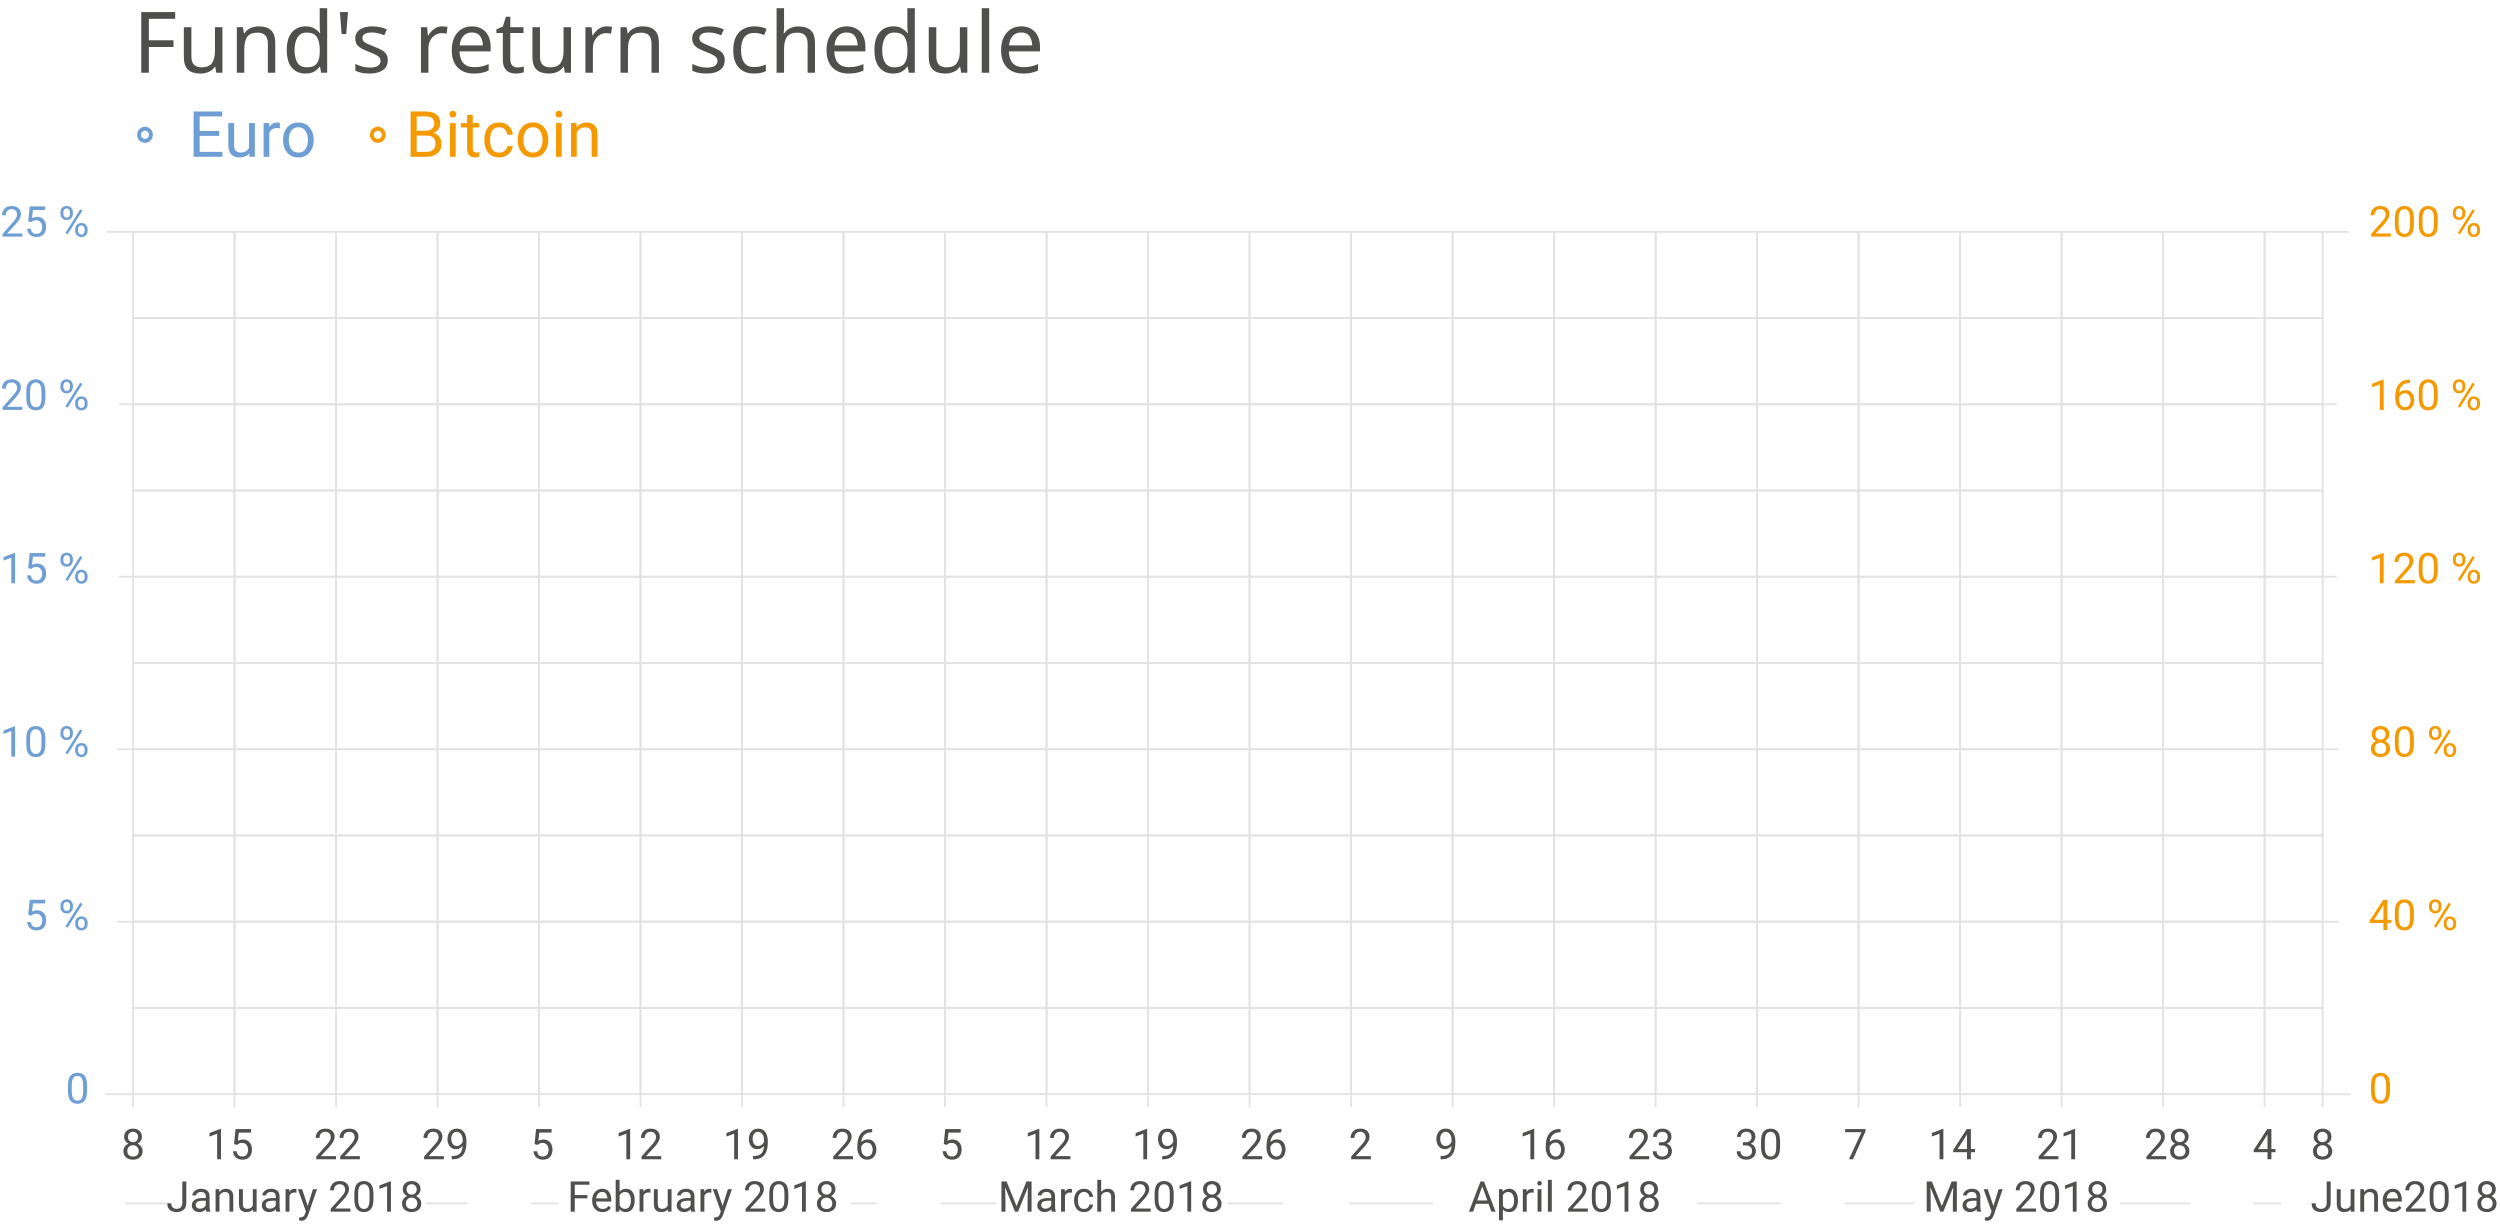
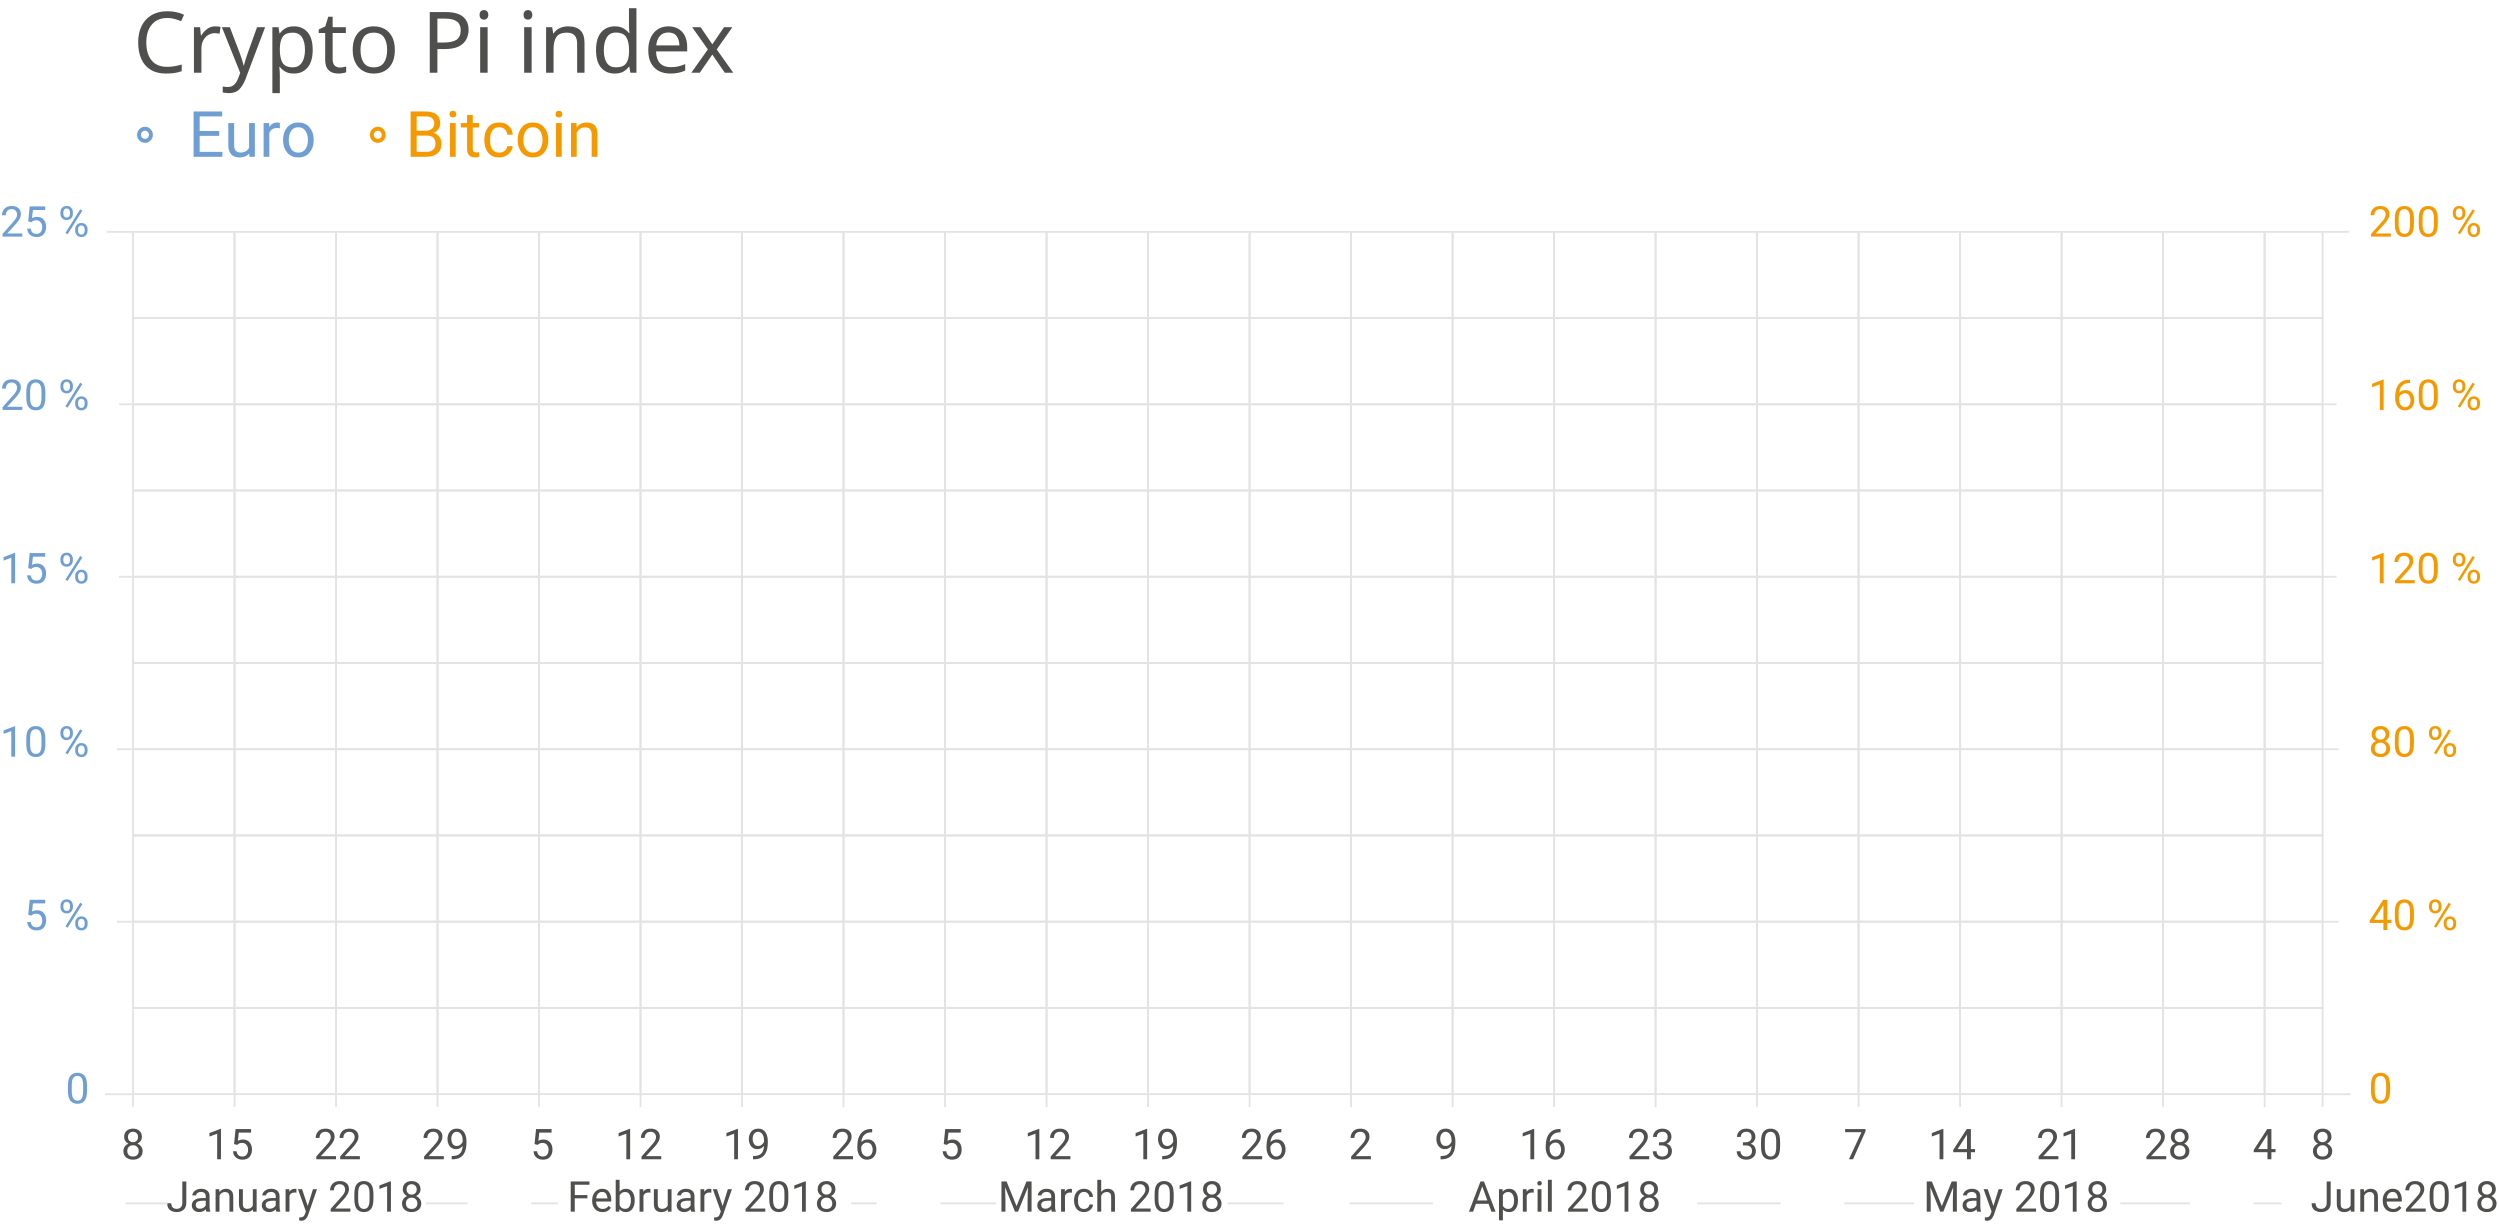
<svg xmlns="http://www.w3.org/2000/svg" version="1.1" id="Слой_1" x="0px" y="0px" viewBox="0 0 470.818 230.358" enable-background="new 0 0 470.818 230.358" xml:space="preserve">
  <g>
    <rect x="25.052" y="157.336" fill="none" stroke="#E3E3E3" stroke-width="0.35" stroke-miterlimit="10" width="19.117" height="16.236" />
    <rect x="44.168" y="157.336" fill="none" stroke="#E3E3E3" stroke-width="0.35" stroke-miterlimit="10" width="19.117" height="16.236" />
    <rect x="63.284" y="157.336" fill="none" stroke="#E3E3E3" stroke-width="0.35" stroke-miterlimit="10" width="19.117" height="16.236" />
    <rect x="82.4" y="157.336" fill="none" stroke="#E3E3E3" stroke-width="0.35" stroke-miterlimit="10" width="19.117" height="16.236" />
    <rect x="101.516" y="157.336" fill="none" stroke="#E3E3E3" stroke-width="0.35" stroke-miterlimit="10" width="19.117" height="16.236" />
    <rect x="120.631" y="157.336" fill="none" stroke="#E3E3E3" stroke-width="0.35" stroke-miterlimit="10" width="19.117" height="16.236" />
    <rect x="139.747" y="157.336" fill="none" stroke="#E3E3E3" stroke-width="0.35" stroke-miterlimit="10" width="19.117" height="16.236" />
    <rect x="158.863" y="157.336" fill="none" stroke="#E3E3E3" stroke-width="0.35" stroke-miterlimit="10" width="19.117" height="16.236" />
    <rect x="177.979" y="157.336" fill="none" stroke="#E3E3E3" stroke-width="0.35" stroke-miterlimit="10" width="19.117" height="16.236" />
    <rect x="197.095" y="157.336" fill="none" stroke="#E3E3E3" stroke-width="0.35" stroke-miterlimit="10" width="19.117" height="16.236" />
    <rect x="216.211" y="157.336" fill="none" stroke="#E3E3E3" stroke-width="0.35" stroke-miterlimit="10" width="19.117" height="16.236" />
    <rect x="235.327" y="157.336" fill="none" stroke="#E3E3E3" stroke-width="0.35" stroke-miterlimit="10" width="19.117" height="16.236" />
    <rect x="254.442" y="157.336" fill="none" stroke="#E3E3E3" stroke-width="0.35" stroke-miterlimit="10" width="19.117" height="16.236" />
    <rect x="273.558" y="157.336" fill="none" stroke="#E3E3E3" stroke-width="0.35" stroke-miterlimit="10" width="19.117" height="16.236" />
    <rect x="292.674" y="157.336" fill="none" stroke="#E3E3E3" stroke-width="0.35" stroke-miterlimit="10" width="19.117" height="16.236" />
    <rect x="311.79" y="157.336" fill="none" stroke="#E3E3E3" stroke-width="0.35" stroke-miterlimit="10" width="19.117" height="16.236" />
    <rect x="330.906" y="157.336" fill="none" stroke="#E3E3E3" stroke-width="0.35" stroke-miterlimit="10" width="19.117" height="16.236" />
    <rect x="350.022" y="157.336" fill="none" stroke="#E3E3E3" stroke-width="0.35" stroke-miterlimit="10" width="19.117" height="16.236" />
    <rect x="369.138" y="157.336" fill="none" stroke="#E3E3E3" stroke-width="0.35" stroke-miterlimit="10" width="19.117" height="16.236" />
    <rect x="388.254" y="157.336" fill="none" stroke="#E3E3E3" stroke-width="0.35" stroke-miterlimit="10" width="19.117" height="16.236" />
    <rect x="407.37" y="157.336" fill="none" stroke="#E3E3E3" stroke-width="0.35" stroke-miterlimit="10" width="19.117" height="16.236" />
    <rect x="426.485" y="157.336" fill="none" stroke="#E3E3E3" stroke-width="0.35" stroke-miterlimit="10" width="10.922" height="16.236" />
    <rect x="25.052" y="141.096" fill="none" stroke="#E3E3E3" stroke-width="0.35" stroke-miterlimit="10" width="19.117" height="16.236" />
    <rect x="44.168" y="141.096" fill="none" stroke="#E3E3E3" stroke-width="0.35" stroke-miterlimit="10" width="19.117" height="16.236" />
    <rect x="63.284" y="141.096" fill="none" stroke="#E3E3E3" stroke-width="0.35" stroke-miterlimit="10" width="19.117" height="16.236" />
    <rect x="82.4" y="141.096" fill="none" stroke="#E3E3E3" stroke-width="0.35" stroke-miterlimit="10" width="19.117" height="16.236" />
    <rect x="101.516" y="141.096" fill="none" stroke="#E3E3E3" stroke-width="0.35" stroke-miterlimit="10" width="19.117" height="16.236" />
    <rect x="120.631" y="141.096" fill="none" stroke="#E3E3E3" stroke-width="0.35" stroke-miterlimit="10" width="19.117" height="16.236" />
    <rect x="139.747" y="141.096" fill="none" stroke="#E3E3E3" stroke-width="0.35" stroke-miterlimit="10" width="19.117" height="16.236" />
    <rect x="158.863" y="141.096" fill="none" stroke="#E3E3E3" stroke-width="0.35" stroke-miterlimit="10" width="19.117" height="16.236" />
    <rect x="177.979" y="141.096" fill="none" stroke="#E3E3E3" stroke-width="0.35" stroke-miterlimit="10" width="19.117" height="16.236" />
    <rect x="197.095" y="141.096" fill="none" stroke="#E3E3E3" stroke-width="0.35" stroke-miterlimit="10" width="19.117" height="16.236" />
    <rect x="216.211" y="141.096" fill="none" stroke="#E3E3E3" stroke-width="0.35" stroke-miterlimit="10" width="19.117" height="16.236" />
    <rect x="235.327" y="141.096" fill="none" stroke="#E3E3E3" stroke-width="0.35" stroke-miterlimit="10" width="19.117" height="16.236" />
    <rect x="254.442" y="141.096" fill="none" stroke="#E3E3E3" stroke-width="0.35" stroke-miterlimit="10" width="19.117" height="16.236" />
    <rect x="273.558" y="141.096" fill="none" stroke="#E3E3E3" stroke-width="0.35" stroke-miterlimit="10" width="19.117" height="16.236" />
    <rect x="292.674" y="141.096" fill="none" stroke="#E3E3E3" stroke-width="0.35" stroke-miterlimit="10" width="19.117" height="16.236" />
    <rect x="311.79" y="141.096" fill="none" stroke="#E3E3E3" stroke-width="0.35" stroke-miterlimit="10" width="19.117" height="16.236" />
    <rect x="330.906" y="141.096" fill="none" stroke="#E3E3E3" stroke-width="0.35" stroke-miterlimit="10" width="19.117" height="16.236" />
    <rect x="350.022" y="141.096" fill="none" stroke="#E3E3E3" stroke-width="0.35" stroke-miterlimit="10" width="19.117" height="16.236" />
    <rect x="369.138" y="141.096" fill="none" stroke="#E3E3E3" stroke-width="0.35" stroke-miterlimit="10" width="19.117" height="16.236" />
    <rect x="388.254" y="141.096" fill="none" stroke="#E3E3E3" stroke-width="0.35" stroke-miterlimit="10" width="19.117" height="16.236" />
    <rect x="407.37" y="141.096" fill="none" stroke="#E3E3E3" stroke-width="0.35" stroke-miterlimit="10" width="19.117" height="16.236" />
    <rect x="426.485" y="141.096" fill="none" stroke="#E3E3E3" stroke-width="0.35" stroke-miterlimit="10" width="10.922" height="16.236" />
    <rect x="25.052" y="189.814" fill="none" stroke="#E3E3E3" stroke-width="0.35" stroke-miterlimit="10" width="19.117" height="16.236" />
    <rect x="44.168" y="189.814" fill="none" stroke="#E3E3E3" stroke-width="0.35" stroke-miterlimit="10" width="19.117" height="16.236" />
    <rect x="63.284" y="189.814" fill="none" stroke="#E3E3E3" stroke-width="0.35" stroke-miterlimit="10" width="19.117" height="16.236" />
    <rect x="82.4" y="189.814" fill="none" stroke="#E3E3E3" stroke-width="0.35" stroke-miterlimit="10" width="19.117" height="16.236" />
    <rect x="101.516" y="189.814" fill="none" stroke="#E3E3E3" stroke-width="0.35" stroke-miterlimit="10" width="19.117" height="16.236" />
    <rect x="120.631" y="189.814" fill="none" stroke="#E3E3E3" stroke-width="0.35" stroke-miterlimit="10" width="19.117" height="16.236" />
    <rect x="139.747" y="189.814" fill="none" stroke="#E3E3E3" stroke-width="0.35" stroke-miterlimit="10" width="19.117" height="16.236" />
    <rect x="158.863" y="189.814" fill="none" stroke="#E3E3E3" stroke-width="0.35" stroke-miterlimit="10" width="19.117" height="16.236" />
    <rect x="177.979" y="189.814" fill="none" stroke="#E3E3E3" stroke-width="0.35" stroke-miterlimit="10" width="19.117" height="16.236" />
    <rect x="197.095" y="189.814" fill="none" stroke="#E3E3E3" stroke-width="0.35" stroke-miterlimit="10" width="19.117" height="16.236" />
    <rect x="216.211" y="189.814" fill="none" stroke="#E3E3E3" stroke-width="0.35" stroke-miterlimit="10" width="19.117" height="16.236" />
    <rect x="235.327" y="189.814" fill="none" stroke="#E3E3E3" stroke-width="0.35" stroke-miterlimit="10" width="19.117" height="16.236" />
    <rect x="254.442" y="189.814" fill="none" stroke="#E3E3E3" stroke-width="0.35" stroke-miterlimit="10" width="19.117" height="16.236" />
    <rect x="273.558" y="189.814" fill="none" stroke="#E3E3E3" stroke-width="0.35" stroke-miterlimit="10" width="19.117" height="16.236" />
    <rect x="292.674" y="189.814" fill="none" stroke="#E3E3E3" stroke-width="0.35" stroke-miterlimit="10" width="19.117" height="16.236" />
    <rect x="311.79" y="189.814" fill="none" stroke="#E3E3E3" stroke-width="0.35" stroke-miterlimit="10" width="19.117" height="16.236" />
    <rect x="330.906" y="189.814" fill="none" stroke="#E3E3E3" stroke-width="0.35" stroke-miterlimit="10" width="19.117" height="16.236" />
    <rect x="350.022" y="189.814" fill="none" stroke="#E3E3E3" stroke-width="0.35" stroke-miterlimit="10" width="19.117" height="16.236" />
    <rect x="369.138" y="189.814" fill="none" stroke="#E3E3E3" stroke-width="0.35" stroke-miterlimit="10" width="19.117" height="16.236" />
    <rect x="388.254" y="189.814" fill="none" stroke="#E3E3E3" stroke-width="0.35" stroke-miterlimit="10" width="19.117" height="16.236" />
    <rect x="407.37" y="189.814" fill="none" stroke="#E3E3E3" stroke-width="0.35" stroke-miterlimit="10" width="19.117" height="16.236" />
    <rect x="426.485" y="189.814" fill="none" stroke="#E3E3E3" stroke-width="0.35" stroke-miterlimit="10" width="10.922" height="16.236" />
    <rect x="25.052" y="173.575" fill="none" stroke="#E3E3E3" stroke-width="0.35" stroke-miterlimit="10" width="19.117" height="16.236" />
    <rect x="44.168" y="173.575" fill="none" stroke="#E3E3E3" stroke-width="0.35" stroke-miterlimit="10" width="19.117" height="16.236" />
    <rect x="63.284" y="173.575" fill="none" stroke="#E3E3E3" stroke-width="0.35" stroke-miterlimit="10" width="19.117" height="16.236" />
    <rect x="82.4" y="173.575" fill="none" stroke="#E3E3E3" stroke-width="0.35" stroke-miterlimit="10" width="19.117" height="16.236" />
    <rect x="101.516" y="173.575" fill="none" stroke="#E3E3E3" stroke-width="0.35" stroke-miterlimit="10" width="19.117" height="16.236" />
    <rect x="120.631" y="173.575" fill="none" stroke="#E3E3E3" stroke-width="0.35" stroke-miterlimit="10" width="19.117" height="16.236" />
    <rect x="139.747" y="173.575" fill="none" stroke="#E3E3E3" stroke-width="0.35" stroke-miterlimit="10" width="19.117" height="16.236" />
    <rect x="158.863" y="173.575" fill="none" stroke="#E3E3E3" stroke-width="0.35" stroke-miterlimit="10" width="19.117" height="16.236" />
    <rect x="177.979" y="173.575" fill="none" stroke="#E3E3E3" stroke-width="0.35" stroke-miterlimit="10" width="19.117" height="16.236" />
    <rect x="197.095" y="173.575" fill="none" stroke="#E3E3E3" stroke-width="0.35" stroke-miterlimit="10" width="19.117" height="16.236" />
    <rect x="216.211" y="173.575" fill="none" stroke="#E3E3E3" stroke-width="0.35" stroke-miterlimit="10" width="19.117" height="16.236" />
    <rect x="235.327" y="173.575" fill="none" stroke="#E3E3E3" stroke-width="0.35" stroke-miterlimit="10" width="19.117" height="16.236" />
    <rect x="254.442" y="173.575" fill="none" stroke="#E3E3E3" stroke-width="0.35" stroke-miterlimit="10" width="19.117" height="16.236" />
    <rect x="273.558" y="173.575" fill="none" stroke="#E3E3E3" stroke-width="0.35" stroke-miterlimit="10" width="19.117" height="16.236" />
    <rect x="292.674" y="173.575" fill="none" stroke="#E3E3E3" stroke-width="0.35" stroke-miterlimit="10" width="19.117" height="16.236" />
    <rect x="311.79" y="173.575" fill="none" stroke="#E3E3E3" stroke-width="0.35" stroke-miterlimit="10" width="19.117" height="16.236" />
    <rect x="330.906" y="173.575" fill="none" stroke="#E3E3E3" stroke-width="0.35" stroke-miterlimit="10" width="19.117" height="16.236" />
    <rect x="350.022" y="173.575" fill="none" stroke="#E3E3E3" stroke-width="0.35" stroke-miterlimit="10" width="19.117" height="16.236" />
    <rect x="369.138" y="173.575" fill="none" stroke="#E3E3E3" stroke-width="0.35" stroke-miterlimit="10" width="19.117" height="16.236" />
    <rect x="388.254" y="173.575" fill="none" stroke="#E3E3E3" stroke-width="0.35" stroke-miterlimit="10" width="19.117" height="16.236" />
    <rect x="407.37" y="173.575" fill="none" stroke="#E3E3E3" stroke-width="0.35" stroke-miterlimit="10" width="19.117" height="16.236" />
    <rect x="426.485" y="173.575" fill="none" stroke="#E3E3E3" stroke-width="0.35" stroke-miterlimit="10" width="10.922" height="16.236" />
    <rect x="25.052" y="92.378" fill="none" stroke="#E3E3E3" stroke-width="0.35" stroke-miterlimit="10" width="19.117" height="16.236" />
    <rect x="44.168" y="92.378" fill="none" stroke="#E3E3E3" stroke-width="0.35" stroke-miterlimit="10" width="19.117" height="16.236" />
    <rect x="63.284" y="92.378" fill="none" stroke="#E3E3E3" stroke-width="0.35" stroke-miterlimit="10" width="19.117" height="16.236" />
    <rect x="82.4" y="92.378" fill="none" stroke="#E3E3E3" stroke-width="0.35" stroke-miterlimit="10" width="19.117" height="16.236" />
    <rect x="101.516" y="92.378" fill="none" stroke="#E3E3E3" stroke-width="0.35" stroke-miterlimit="10" width="19.117" height="16.236" />
    <rect x="120.631" y="92.378" fill="none" stroke="#E3E3E3" stroke-width="0.35" stroke-miterlimit="10" width="19.117" height="16.236" />
    <rect x="139.747" y="92.378" fill="none" stroke="#E3E3E3" stroke-width="0.35" stroke-miterlimit="10" width="19.117" height="16.236" />
    <rect x="158.863" y="92.378" fill="none" stroke="#E3E3E3" stroke-width="0.35" stroke-miterlimit="10" width="19.117" height="16.236" />
    <rect x="177.979" y="92.378" fill="none" stroke="#E3E3E3" stroke-width="0.35" stroke-miterlimit="10" width="19.117" height="16.236" />
    <rect x="197.095" y="92.378" fill="none" stroke="#E3E3E3" stroke-width="0.35" stroke-miterlimit="10" width="19.117" height="16.236" />
    <rect x="216.211" y="92.378" fill="none" stroke="#E3E3E3" stroke-width="0.35" stroke-miterlimit="10" width="19.117" height="16.236" />
    <rect x="235.327" y="92.378" fill="none" stroke="#E3E3E3" stroke-width="0.35" stroke-miterlimit="10" width="19.117" height="16.236" />
    <rect x="254.442" y="92.378" fill="none" stroke="#E3E3E3" stroke-width="0.35" stroke-miterlimit="10" width="19.117" height="16.236" />
    <rect x="273.558" y="92.378" fill="none" stroke="#E3E3E3" stroke-width="0.35" stroke-miterlimit="10" width="19.117" height="16.236" />
    <rect x="292.674" y="92.378" fill="none" stroke="#E3E3E3" stroke-width="0.35" stroke-miterlimit="10" width="19.117" height="16.236" />
    <rect x="311.79" y="92.378" fill="none" stroke="#E3E3E3" stroke-width="0.35" stroke-miterlimit="10" width="19.117" height="16.236" />
    <rect x="330.906" y="92.378" fill="none" stroke="#E3E3E3" stroke-width="0.35" stroke-miterlimit="10" width="19.117" height="16.236" />
    <rect x="350.022" y="92.378" fill="none" stroke="#E3E3E3" stroke-width="0.35" stroke-miterlimit="10" width="19.117" height="16.236" />
    <rect x="369.138" y="92.378" fill="none" stroke="#E3E3E3" stroke-width="0.35" stroke-miterlimit="10" width="19.117" height="16.236" />
    <rect x="388.254" y="92.378" fill="none" stroke="#E3E3E3" stroke-width="0.35" stroke-miterlimit="10" width="19.117" height="16.236" />
    <rect x="407.37" y="92.378" fill="none" stroke="#E3E3E3" stroke-width="0.35" stroke-miterlimit="10" width="19.117" height="16.236" />
    <rect x="426.485" y="92.378" fill="none" stroke="#E3E3E3" stroke-width="0.35" stroke-miterlimit="10" width="10.922" height="16.236" />
    <rect x="25.052" y="76.139" fill="none" stroke="#E3E3E3" stroke-width="0.35" stroke-miterlimit="10" width="19.117" height="16.236" />
    <rect x="44.168" y="76.139" fill="none" stroke="#E3E3E3" stroke-width="0.35" stroke-miterlimit="10" width="19.117" height="16.236" />
    <rect x="63.284" y="76.139" fill="none" stroke="#E3E3E3" stroke-width="0.35" stroke-miterlimit="10" width="19.117" height="16.236" />
    <rect x="82.4" y="76.139" fill="none" stroke="#E3E3E3" stroke-width="0.35" stroke-miterlimit="10" width="19.117" height="16.236" />
    <rect x="101.516" y="76.139" fill="none" stroke="#E3E3E3" stroke-width="0.35" stroke-miterlimit="10" width="19.117" height="16.236" />
    <rect x="120.631" y="76.139" fill="none" stroke="#E3E3E3" stroke-width="0.35" stroke-miterlimit="10" width="19.117" height="16.236" />
    <rect x="139.747" y="76.139" fill="none" stroke="#E3E3E3" stroke-width="0.35" stroke-miterlimit="10" width="19.117" height="16.236" />
    <rect x="158.863" y="76.139" fill="none" stroke="#E3E3E3" stroke-width="0.35" stroke-miterlimit="10" width="19.117" height="16.236" />
    <rect x="177.979" y="76.139" fill="none" stroke="#E3E3E3" stroke-width="0.35" stroke-miterlimit="10" width="19.117" height="16.236" />
    <rect x="197.095" y="76.139" fill="none" stroke="#E3E3E3" stroke-width="0.35" stroke-miterlimit="10" width="19.117" height="16.236" />
    <rect x="216.211" y="76.139" fill="none" stroke="#E3E3E3" stroke-width="0.35" stroke-miterlimit="10" width="19.117" height="16.236" />
    <rect x="235.327" y="76.139" fill="none" stroke="#E3E3E3" stroke-width="0.35" stroke-miterlimit="10" width="19.117" height="16.236" />
    <rect x="254.442" y="76.139" fill="none" stroke="#E3E3E3" stroke-width="0.35" stroke-miterlimit="10" width="19.117" height="16.236" />
    <rect x="273.558" y="76.139" fill="none" stroke="#E3E3E3" stroke-width="0.35" stroke-miterlimit="10" width="19.117" height="16.236" />
    <rect x="292.674" y="76.139" fill="none" stroke="#E3E3E3" stroke-width="0.35" stroke-miterlimit="10" width="19.117" height="16.236" />
    <rect x="311.79" y="76.139" fill="none" stroke="#E3E3E3" stroke-width="0.35" stroke-miterlimit="10" width="19.117" height="16.236" />
    <rect x="330.906" y="76.139" fill="none" stroke="#E3E3E3" stroke-width="0.35" stroke-miterlimit="10" width="19.117" height="16.236" />
    <rect x="350.022" y="76.139" fill="none" stroke="#E3E3E3" stroke-width="0.35" stroke-miterlimit="10" width="19.117" height="16.236" />
    <rect x="369.138" y="76.139" fill="none" stroke="#E3E3E3" stroke-width="0.35" stroke-miterlimit="10" width="19.117" height="16.236" />
    <rect x="388.254" y="76.139" fill="none" stroke="#E3E3E3" stroke-width="0.35" stroke-miterlimit="10" width="19.117" height="16.236" />
    <rect x="407.37" y="76.139" fill="none" stroke="#E3E3E3" stroke-width="0.35" stroke-miterlimit="10" width="19.117" height="16.236" />
    <rect x="426.485" y="76.139" fill="none" stroke="#E3E3E3" stroke-width="0.35" stroke-miterlimit="10" width="10.922" height="16.236" />
    <rect x="25.052" y="59.903" fill="none" stroke="#E3E3E3" stroke-width="0.35" stroke-miterlimit="10" width="19.117" height="16.236" />
    <rect x="44.168" y="59.903" fill="none" stroke="#E3E3E3" stroke-width="0.35" stroke-miterlimit="10" width="19.117" height="16.236" />
    <rect x="63.284" y="59.903" fill="none" stroke="#E3E3E3" stroke-width="0.35" stroke-miterlimit="10" width="19.117" height="16.236" />
    <rect x="82.4" y="59.903" fill="none" stroke="#E3E3E3" stroke-width="0.35" stroke-miterlimit="10" width="19.117" height="16.236" />
    <rect x="101.516" y="59.903" fill="none" stroke="#E3E3E3" stroke-width="0.35" stroke-miterlimit="10" width="19.117" height="16.236" />
    <rect x="120.631" y="59.903" fill="none" stroke="#E3E3E3" stroke-width="0.35" stroke-miterlimit="10" width="19.117" height="16.236" />
    <rect x="139.747" y="59.903" fill="none" stroke="#E3E3E3" stroke-width="0.35" stroke-miterlimit="10" width="19.117" height="16.236" />
    <rect x="158.863" y="59.903" fill="none" stroke="#E3E3E3" stroke-width="0.35" stroke-miterlimit="10" width="19.117" height="16.236" />
    <rect x="177.979" y="59.903" fill="none" stroke="#E3E3E3" stroke-width="0.35" stroke-miterlimit="10" width="19.117" height="16.236" />
    <rect x="197.095" y="59.903" fill="none" stroke="#E3E3E3" stroke-width="0.35" stroke-miterlimit="10" width="19.117" height="16.236" />
    <rect x="216.211" y="59.903" fill="none" stroke="#E3E3E3" stroke-width="0.35" stroke-miterlimit="10" width="19.117" height="16.236" />
    <rect x="235.327" y="59.903" fill="none" stroke="#E3E3E3" stroke-width="0.35" stroke-miterlimit="10" width="19.117" height="16.236" />
    <rect x="254.442" y="59.903" fill="none" stroke="#E3E3E3" stroke-width="0.35" stroke-miterlimit="10" width="19.117" height="16.236" />
    <rect x="273.558" y="59.903" fill="none" stroke="#E3E3E3" stroke-width="0.35" stroke-miterlimit="10" width="19.117" height="16.236" />
    <rect x="292.674" y="59.903" fill="none" stroke="#E3E3E3" stroke-width="0.35" stroke-miterlimit="10" width="19.117" height="16.236" />
    <rect x="311.79" y="59.903" fill="none" stroke="#E3E3E3" stroke-width="0.35" stroke-miterlimit="10" width="19.117" height="16.236" />
    <rect x="330.906" y="59.903" fill="none" stroke="#E3E3E3" stroke-width="0.35" stroke-miterlimit="10" width="19.117" height="16.236" />
    <rect x="350.022" y="59.903" fill="none" stroke="#E3E3E3" stroke-width="0.35" stroke-miterlimit="10" width="19.117" height="16.236" />
    <rect x="369.138" y="59.903" fill="none" stroke="#E3E3E3" stroke-width="0.35" stroke-miterlimit="10" width="19.117" height="16.236" />
    <rect x="388.254" y="59.903" fill="none" stroke="#E3E3E3" stroke-width="0.35" stroke-miterlimit="10" width="19.117" height="16.236" />
    <rect x="407.37" y="59.903" fill="none" stroke="#E3E3E3" stroke-width="0.35" stroke-miterlimit="10" width="19.117" height="16.236" />
    <rect x="426.485" y="59.903" fill="none" stroke="#E3E3E3" stroke-width="0.35" stroke-miterlimit="10" width="10.922" height="16.236" />
    <rect x="25.052" y="43.664" fill="none" stroke="#E3E3E3" stroke-width="0.35" stroke-miterlimit="10" width="19.117" height="16.236" />
    <rect x="44.168" y="43.664" fill="none" stroke="#E3E3E3" stroke-width="0.35" stroke-miterlimit="10" width="19.117" height="16.236" />
    <rect x="63.284" y="43.664" fill="none" stroke="#E3E3E3" stroke-width="0.35" stroke-miterlimit="10" width="19.117" height="16.236" />
    <rect x="82.4" y="43.664" fill="none" stroke="#E3E3E3" stroke-width="0.35" stroke-miterlimit="10" width="19.117" height="16.236" />
    <rect x="101.516" y="43.664" fill="none" stroke="#E3E3E3" stroke-width="0.35" stroke-miterlimit="10" width="19.117" height="16.236" />
    <rect x="120.631" y="43.664" fill="none" stroke="#E3E3E3" stroke-width="0.35" stroke-miterlimit="10" width="19.117" height="16.236" />
    <rect x="139.747" y="43.664" fill="none" stroke="#E3E3E3" stroke-width="0.35" stroke-miterlimit="10" width="19.117" height="16.236" />
    <rect x="158.863" y="43.664" fill="none" stroke="#E3E3E3" stroke-width="0.35" stroke-miterlimit="10" width="19.117" height="16.236" />
    <rect x="177.979" y="43.664" fill="none" stroke="#E3E3E3" stroke-width="0.35" stroke-miterlimit="10" width="19.117" height="16.236" />
    <rect x="197.095" y="43.664" fill="none" stroke="#E3E3E3" stroke-width="0.35" stroke-miterlimit="10" width="19.117" height="16.236" />
    <rect x="216.211" y="43.664" fill="none" stroke="#E3E3E3" stroke-width="0.35" stroke-miterlimit="10" width="19.117" height="16.236" />
    <rect x="235.327" y="43.664" fill="none" stroke="#E3E3E3" stroke-width="0.35" stroke-miterlimit="10" width="19.117" height="16.236" />
    <rect x="254.442" y="43.664" fill="none" stroke="#E3E3E3" stroke-width="0.35" stroke-miterlimit="10" width="19.117" height="16.236" />
    <rect x="273.558" y="43.664" fill="none" stroke="#E3E3E3" stroke-width="0.35" stroke-miterlimit="10" width="19.117" height="16.236" />
    <rect x="292.674" y="43.664" fill="none" stroke="#E3E3E3" stroke-width="0.35" stroke-miterlimit="10" width="19.117" height="16.236" />
    <rect x="311.79" y="43.664" fill="none" stroke="#E3E3E3" stroke-width="0.35" stroke-miterlimit="10" width="19.117" height="16.236" />
    <rect x="330.906" y="43.664" fill="none" stroke="#E3E3E3" stroke-width="0.35" stroke-miterlimit="10" width="19.117" height="16.236" />
    <rect x="350.022" y="43.664" fill="none" stroke="#E3E3E3" stroke-width="0.35" stroke-miterlimit="10" width="19.117" height="16.236" />
    <rect x="369.138" y="43.664" fill="none" stroke="#E3E3E3" stroke-width="0.35" stroke-miterlimit="10" width="19.117" height="16.236" />
    <rect x="388.254" y="43.664" fill="none" stroke="#E3E3E3" stroke-width="0.35" stroke-miterlimit="10" width="19.117" height="16.236" />
    <rect x="407.37" y="43.664" fill="none" stroke="#E3E3E3" stroke-width="0.35" stroke-miterlimit="10" width="19.117" height="16.236" />
    <rect x="426.485" y="43.664" fill="none" stroke="#E3E3E3" stroke-width="0.35" stroke-miterlimit="10" width="10.922" height="16.236" />
    <rect x="25.052" y="124.857" fill="none" stroke="#E3E3E3" stroke-width="0.35" stroke-miterlimit="10" width="19.117" height="16.236" />
    <rect x="44.168" y="124.857" fill="none" stroke="#E3E3E3" stroke-width="0.35" stroke-miterlimit="10" width="19.117" height="16.236" />
    <rect x="63.284" y="124.857" fill="none" stroke="#E3E3E3" stroke-width="0.35" stroke-miterlimit="10" width="19.117" height="16.236" />
    <rect x="82.4" y="124.857" fill="none" stroke="#E3E3E3" stroke-width="0.35" stroke-miterlimit="10" width="19.117" height="16.236" />
    <rect x="101.516" y="124.857" fill="none" stroke="#E3E3E3" stroke-width="0.35" stroke-miterlimit="10" width="19.117" height="16.236" />
    <rect x="120.631" y="124.857" fill="none" stroke="#E3E3E3" stroke-width="0.35" stroke-miterlimit="10" width="19.117" height="16.236" />
    <rect x="139.747" y="124.857" fill="none" stroke="#E3E3E3" stroke-width="0.35" stroke-miterlimit="10" width="19.117" height="16.236" />
    <rect x="158.863" y="124.857" fill="none" stroke="#E3E3E3" stroke-width="0.35" stroke-miterlimit="10" width="19.117" height="16.236" />
    <rect x="177.979" y="124.857" fill="none" stroke="#E3E3E3" stroke-width="0.35" stroke-miterlimit="10" width="19.117" height="16.236" />
    <rect x="197.095" y="124.857" fill="none" stroke="#E3E3E3" stroke-width="0.35" stroke-miterlimit="10" width="19.117" height="16.236" />
    <rect x="216.211" y="124.857" fill="none" stroke="#E3E3E3" stroke-width="0.35" stroke-miterlimit="10" width="19.117" height="16.236" />
    <rect x="235.327" y="124.857" fill="none" stroke="#E3E3E3" stroke-width="0.35" stroke-miterlimit="10" width="19.117" height="16.236" />
    <rect x="254.442" y="124.857" fill="none" stroke="#E3E3E3" stroke-width="0.35" stroke-miterlimit="10" width="19.117" height="16.236" />
    <rect x="273.558" y="124.857" fill="none" stroke="#E3E3E3" stroke-width="0.35" stroke-miterlimit="10" width="19.117" height="16.236" />
    <rect x="292.674" y="124.857" fill="none" stroke="#E3E3E3" stroke-width="0.35" stroke-miterlimit="10" width="19.117" height="16.236" />
    <rect x="311.79" y="124.857" fill="none" stroke="#E3E3E3" stroke-width="0.35" stroke-miterlimit="10" width="19.117" height="16.236" />
    <rect x="330.906" y="124.857" fill="none" stroke="#E3E3E3" stroke-width="0.35" stroke-miterlimit="10" width="19.117" height="16.236" />
    <rect x="350.022" y="124.857" fill="none" stroke="#E3E3E3" stroke-width="0.35" stroke-miterlimit="10" width="19.117" height="16.236" />
    <rect x="369.138" y="124.857" fill="none" stroke="#E3E3E3" stroke-width="0.35" stroke-miterlimit="10" width="19.117" height="16.236" />
    <rect x="388.254" y="124.857" fill="none" stroke="#E3E3E3" stroke-width="0.35" stroke-miterlimit="10" width="19.117" height="16.236" />
    <rect x="407.37" y="124.857" fill="none" stroke="#E3E3E3" stroke-width="0.35" stroke-miterlimit="10" width="19.117" height="16.236" />
    <rect x="426.485" y="124.857" fill="none" stroke="#E3E3E3" stroke-width="0.35" stroke-miterlimit="10" width="10.922" height="16.236" />
    <rect x="25.052" y="108.618" fill="none" stroke="#E3E3E3" stroke-width="0.35" stroke-miterlimit="10" width="19.117" height="16.236" />
    <rect x="44.168" y="108.618" fill="none" stroke="#E3E3E3" stroke-width="0.35" stroke-miterlimit="10" width="19.117" height="16.236" />
    <rect x="63.284" y="108.618" fill="none" stroke="#E3E3E3" stroke-width="0.35" stroke-miterlimit="10" width="19.117" height="16.236" />
    <rect x="82.4" y="108.618" fill="none" stroke="#E3E3E3" stroke-width="0.35" stroke-miterlimit="10" width="19.117" height="16.236" />
    <rect x="101.516" y="108.618" fill="none" stroke="#E3E3E3" stroke-width="0.35" stroke-miterlimit="10" width="19.117" height="16.236" />
    <rect x="120.631" y="108.618" fill="none" stroke="#E3E3E3" stroke-width="0.35" stroke-miterlimit="10" width="19.117" height="16.236" />
    <rect x="139.747" y="108.618" fill="none" stroke="#E3E3E3" stroke-width="0.35" stroke-miterlimit="10" width="19.117" height="16.236" />
    <rect x="158.863" y="108.618" fill="none" stroke="#E3E3E3" stroke-width="0.35" stroke-miterlimit="10" width="19.117" height="16.236" />
    <rect x="177.979" y="108.618" fill="none" stroke="#E3E3E3" stroke-width="0.35" stroke-miterlimit="10" width="19.117" height="16.236" />
    <rect x="197.095" y="108.618" fill="none" stroke="#E3E3E3" stroke-width="0.35" stroke-miterlimit="10" width="19.117" height="16.236" />
    <rect x="216.211" y="108.618" fill="none" stroke="#E3E3E3" stroke-width="0.35" stroke-miterlimit="10" width="19.117" height="16.236" />
    <rect x="235.327" y="108.618" fill="none" stroke="#E3E3E3" stroke-width="0.35" stroke-miterlimit="10" width="19.117" height="16.236" />
    <rect x="254.442" y="108.618" fill="none" stroke="#E3E3E3" stroke-width="0.35" stroke-miterlimit="10" width="19.117" height="16.236" />
    <rect x="273.558" y="108.618" fill="none" stroke="#E3E3E3" stroke-width="0.35" stroke-miterlimit="10" width="19.117" height="16.236" />
    <rect x="292.674" y="108.618" fill="none" stroke="#E3E3E3" stroke-width="0.35" stroke-miterlimit="10" width="19.117" height="16.236" />
    <rect x="311.79" y="108.618" fill="none" stroke="#E3E3E3" stroke-width="0.35" stroke-miterlimit="10" width="19.117" height="16.236" />
    <rect x="330.906" y="108.618" fill="none" stroke="#E3E3E3" stroke-width="0.35" stroke-miterlimit="10" width="19.117" height="16.236" />
    <rect x="350.022" y="108.618" fill="none" stroke="#E3E3E3" stroke-width="0.35" stroke-miterlimit="10" width="19.117" height="16.236" />
    <rect x="369.138" y="108.618" fill="none" stroke="#E3E3E3" stroke-width="0.35" stroke-miterlimit="10" width="19.117" height="16.236" />
    <rect x="388.254" y="108.618" fill="none" stroke="#E3E3E3" stroke-width="0.35" stroke-miterlimit="10" width="19.117" height="16.236" />
    <rect x="407.37" y="108.618" fill="none" stroke="#E3E3E3" stroke-width="0.35" stroke-miterlimit="10" width="19.117" height="16.236" />
    <rect x="426.485" y="108.618" fill="none" stroke="#E3E3E3" stroke-width="0.35" stroke-miterlimit="10" width="10.922" height="16.236" />
  </g>
  <line fill="none" stroke="#E3E3E3" stroke-width="0.35" stroke-miterlimit="10" x1="63.284" y1="206.029" x2="63.284" y2="208.497" />
  <line fill="none" stroke="#E3E3E3" stroke-width="0.35" stroke-miterlimit="10" x1="44.168" y1="206.029" x2="44.168" y2="208.497" />
  <line fill="none" stroke="#E3E3E3" stroke-width="0.35" stroke-miterlimit="10" x1="25.052" y1="208.497" x2="25.052" y2="206.029" />
  <line fill="none" stroke="#E3E3E3" stroke-width="0.35" stroke-miterlimit="10" x1="82.4" y1="206.029" x2="82.4" y2="208.497" />
  <line fill="none" stroke="#E3E3E3" stroke-width="0.35" stroke-miterlimit="10" x1="101.516" y1="206.029" x2="101.516" y2="208.497" />
  <line fill="none" stroke="#E3E3E3" stroke-width="0.35" stroke-miterlimit="10" x1="120.631" y1="206.029" x2="120.631" y2="208.497" />
  <line fill="none" stroke="#E3E3E3" stroke-width="0.35" stroke-miterlimit="10" x1="139.747" y1="206.029" x2="139.747" y2="208.497" />
  <line fill="none" stroke="#E3E3E3" stroke-width="0.35" stroke-miterlimit="10" x1="158.863" y1="206.029" x2="158.863" y2="208.497" />
  <line fill="none" stroke="#E3E3E3" stroke-width="0.35" stroke-miterlimit="10" x1="177.979" y1="206.029" x2="177.979" y2="208.497" />
  <line fill="none" stroke="#E3E3E3" stroke-width="0.35" stroke-miterlimit="10" x1="197.095" y1="206.029" x2="197.095" y2="208.497" />
  <line fill="none" stroke="#E3E3E3" stroke-width="0.35" stroke-miterlimit="10" x1="216.211" y1="206.029" x2="216.211" y2="208.497" />
  <line fill="none" stroke="#E3E3E3" stroke-width="0.35" stroke-miterlimit="10" x1="235.327" y1="206.029" x2="235.327" y2="208.497" />
  <line fill="none" stroke="#E3E3E3" stroke-width="0.35" stroke-miterlimit="10" x1="254.443" y1="206.029" x2="254.443" y2="208.497" />
  <line fill="none" stroke="#E3E3E3" stroke-width="0.35" stroke-miterlimit="10" x1="273.558" y1="206.029" x2="273.558" y2="208.497" />
  <line fill="none" stroke="#E3E3E3" stroke-width="0.35" stroke-miterlimit="10" x1="292.674" y1="206.029" x2="292.674" y2="208.497" />
  <line fill="none" stroke="#E3E3E3" stroke-width="0.35" stroke-miterlimit="10" x1="311.79" y1="206.029" x2="311.79" y2="208.497" />
  <line fill="none" stroke="#E3E3E3" stroke-width="0.35" stroke-miterlimit="10" x1="330.906" y1="206.029" x2="330.906" y2="208.497" />
  <line fill="none" stroke="#E3E3E3" stroke-width="0.35" stroke-miterlimit="10" x1="350.022" y1="206.029" x2="350.022" y2="208.497" />
  <line fill="none" stroke="#E3E3E3" stroke-width="0.35" stroke-miterlimit="10" x1="369.138" y1="206.029" x2="369.138" y2="208.497" />
  <line fill="none" stroke="#E3E3E3" stroke-width="0.35" stroke-miterlimit="10" x1="388.254" y1="206.029" x2="388.254" y2="208.497" />
  <line fill="none" stroke="#E3E3E3" stroke-width="0.35" stroke-miterlimit="10" x1="407.37" y1="206.029" x2="407.37" y2="208.497" />
  <line fill="none" stroke="#E3E3E3" stroke-width="0.35" stroke-miterlimit="10" x1="426.485" y1="206.029" x2="426.485" y2="208.497" />
  <line fill="none" stroke="#E3E3E3" stroke-width="0.35" stroke-miterlimit="10" x1="437.407" y1="206.029" x2="437.407" y2="208.497" />
  <line fill="none" stroke="#E3E3E3" stroke-width="0.35" stroke-miterlimit="10" x1="437.407" y1="43.664" x2="442.345" y2="43.664" />
  <line fill="none" stroke="#E3E3E3" stroke-width="0.35" stroke-miterlimit="10" x1="437.407" y1="76.145" x2="440.029" y2="76.145" />
  <line fill="none" stroke="#E3E3E3" stroke-width="0.35" stroke-miterlimit="10" x1="437.407" y1="108.626" x2="440.029" y2="108.626" />
  <line fill="none" stroke="#E3E3E3" stroke-width="0.35" stroke-miterlimit="10" x1="437.407" y1="141.107" x2="440.429" y2="141.107" />
  <line fill="none" stroke="#E3E3E3" stroke-width="0.35" stroke-miterlimit="10" x1="437.407" y1="173.588" x2="440.429" y2="173.588" />
  <line fill="none" stroke="#E3E3E3" stroke-width="0.35" stroke-miterlimit="10" x1="437.407" y1="206.07" x2="442.651" y2="206.07" />
  <text transform="matrix(1 0 0 1 446.0645 207.7939)" fill="#F59900" font-family="'Roboto'" font-size="8px">0</text>
  <text transform="matrix(1 0 0 1 22.80078 218.3193)" fill="#4F4F4D" font-family="'Roboto'" font-size="8px">8</text>
  <text transform="matrix(1 0 0 1 38.77148 218.3193)" fill="#4F4F4D" font-family="'Roboto'" font-size="8px">15</text>
  <text transform="matrix(1 0 0 1 55.84375 219.3086)">
    <tspan x="0" y="0" fill="#ECECEC" font-family="'Roboto'" font-size="8px"> </tspan>
    <tspan x="-24.553" y="8.882" fill="#4F4F4D" font-family="'Roboto'" font-size="8px">January 2018</tspan>
  </text>
  <text transform="matrix(1 0 0 1 132.6836 219.3086)">
    <tspan x="0" y="0" fill="#ECECEC" font-family="'Roboto'" font-size="8px"> </tspan>
    <tspan x="-25.861" y="8.882" fill="#4F4F4D" font-family="'Roboto'" font-size="8px">February 2018</tspan>
  </text>
  <text transform="matrix(1 0 0 1 209.3857 219.3086)">
    <tspan x="0" y="0" fill="#ECECEC" font-family="'Roboto'" font-size="8px"> </tspan>
    <tspan x="-21.443" y="8.882" fill="#4F4F4D" font-family="'Roboto'" font-size="8px">March 2018</tspan>
  </text>
  <text transform="matrix(1 0 0 1 294.7578 219.3086)">
    <tspan x="0" y="0" fill="#ECECEC" font-family="'Roboto'" font-size="8px"> </tspan>
    <tspan x="-18.221" y="8.882" fill="#4F4F4D" font-family="'Roboto'" font-size="8px">April 2018</tspan>
  </text>
  <text transform="matrix(1 0 0 1 379.8857 219.3086)">
    <tspan x="0" y="0" fill="#ECECEC" font-family="'Roboto'" font-size="8px"> </tspan>
    <tspan x="-17.688" y="8.882" fill="#4F4F4D" font-family="'Roboto'" font-size="8px">May 2018</tspan>
  </text>
  <text transform="matrix(1 0 0 1 59.07715 218.3193)" fill="#4F4F4D" font-family="'Roboto'" font-size="8px">22</text>
  <text transform="matrix(1 0 0 1 79.38477 218.3193)" fill="#4F4F4D" font-family="'Roboto'" font-size="8px">29</text>
  <text transform="matrix(1 0 0 1 99.85938 218.3193)" fill="#4F4F4D" font-family="'Roboto'" font-size="8px">5</text>
  <text transform="matrix(1 0 0 1 115.8301 218.3193)" fill="#4F4F4D" font-family="'Roboto'" font-size="8px">12</text>
  <text transform="matrix(1 0 0 1 136.1367 218.3193)" fill="#4F4F4D" font-family="'Roboto'" font-size="8px">19</text>
  <text transform="matrix(1 0 0 1 156.4434 218.3193)" fill="#4F4F4D" font-family="'Roboto'" font-size="8px">26</text>
  <text transform="matrix(1 0 0 1 176.917 218.3193)" fill="#4F4F4D" font-family="'Roboto'" font-size="8px">5</text>
  <text transform="matrix(1 0 0 1 192.8896 218.3193)" fill="#4F4F4D" font-family="'Roboto'" font-size="8px">12</text>
  <text transform="matrix(1 0 0 1 213.1943 218.3193)" fill="#4F4F4D" font-family="'Roboto'" font-size="8px">19</text>
  <text transform="matrix(1 0 0 1 233.501 218.3193)" fill="#4F4F4D" font-family="'Roboto'" font-size="8px">26</text>
  <text transform="matrix(1 0 0 1 253.9766 218.3193)" fill="#4F4F4D" font-family="'Roboto'" font-size="8px">2</text>
  <text transform="matrix(1 0 0 1 270.1152 218.3193)" fill="#4F4F4D" font-family="'Roboto'" font-size="8px">9</text>
  <text transform="matrix(1 0 0 1 286.0879 218.3193)" fill="#4F4F4D" font-family="'Roboto'" font-size="8px">16</text>
  <text transform="matrix(1 0 0 1 306.3945 218.3193)" fill="#4F4F4D" font-family="'Roboto'" font-size="8px">23</text>
  <text transform="matrix(1 0 0 1 326.6992 218.3193)" fill="#4F4F4D" font-family="'Roboto'" font-size="8px">30</text>
  <text transform="matrix(1 0 0 1 347.1758 218.3193)" fill="#4F4F4D" font-family="'Roboto'" font-size="8px">7</text>
  <text transform="matrix(1 0 0 1 363.1455 218.3193)" fill="#4F4F4D" font-family="'Roboto'" font-size="8px">14</text>
  <text transform="matrix(1 0 0 1 383.4521 218.3193)" fill="#4F4F4D" font-family="'Roboto'" font-size="8px">21</text>
  <text transform="matrix(1 0 0 1 403.7588 218.3193)" fill="#4F4F4D" font-family="'Roboto'" font-size="8px">28</text>
  <text transform="matrix(1 0 0 1 424.2334 218.3193)" fill="#4F4F4D" font-family="'Roboto'" font-size="8px">4</text>
  <text transform="matrix(1 0 0 1 435.1543 218.3193)" fill="#4F4F4D" font-family="'Roboto'" font-size="8px">8</text>
  <text transform="matrix(1 0 0 1 25.05273 13.69629)">
-     <tspan x="0" y="0" fill="#4F4F4D" font-family="'DIN Pro'" font-size="16px">Fund's return schedule</tspan>
+     <tspan x="0" y="0" fill="#4F4F4D" font-family="'DIN Pro'" font-size="16px">Crypto Pi index</tspan>
    <tspan x="0" y="18.83" fill="#6E9ED4" font-family="'Roboto'" font-size="12px">°</tspan>
    <tspan x="4.471" y="15.83" fill="#6E9ED4" font-family="'Roboto'" font-size="12px">  Euro   </tspan>
    <tspan x="43.846" y="18.83" fill="#F59900" font-family="'Roboto'" font-size="12px">°</tspan>
    <tspan x="48.316" y="15.83" fill="#F59900" font-family="'Roboto'" font-size="12px"> Bitcoin   </tspan>
  </text>
  <text transform="matrix(1 0 0 1 435.1348 219.3086)">
    <tspan x="0" y="0" fill="#ECECEC" font-family="'Roboto'" font-size="8px"> </tspan>
    <tspan x="0" y="8.882" fill="#4F4F4D" font-family="'Roboto'" font-size="8px">June2018</tspan>
  </text>
  <text transform="matrix(1 0 0 1 446.0645 175.1455)" fill="#F59900" font-family="'Roboto'" font-size="8px">40 %</text>
  <text transform="matrix(1 0 0 1 446.0645 142.499)" fill="#F59900" font-family="'Roboto'" font-size="8px">80 %</text>
  <text transform="matrix(1 0 0 1 446.0645 44.55859)" fill="#F59900" font-family="'Roboto'" font-size="8px">200 %</text>
  <text transform="matrix(1 0 0 1 446.0645 77.20508)" fill="#F59900" font-family="'Roboto'" font-size="8px">160 %</text>
  <text transform="matrix(1 0 0 1 446.0645 109.8506)" fill="#F59900" font-family="'Roboto'" font-size="8px">120 %</text>
  <line fill="none" stroke="#E3E3E3" stroke-width="0.35" stroke-miterlimit="10" x1="20.115" y1="43.664" x2="25.052" y2="43.664" />
  <line fill="none" stroke="#E3E3E3" stroke-width="0.35" stroke-miterlimit="10" x1="22.43" y1="76.145" x2="25.052" y2="76.145" />
  <line fill="none" stroke="#E3E3E3" stroke-width="0.35" stroke-miterlimit="10" x1="22.43" y1="108.626" x2="25.052" y2="108.626" />
  <line fill="none" stroke="#E3E3E3" stroke-width="0.35" stroke-miterlimit="10" x1="22.03" y1="141.107" x2="25.052" y2="141.107" />
  <line fill="none" stroke="#E3E3E3" stroke-width="0.35" stroke-miterlimit="10" x1="22.03" y1="173.588" x2="25.052" y2="173.588" />
  <line fill="none" stroke="#E3E3E3" stroke-width="0.35" stroke-miterlimit="10" x1="19.808" y1="206.07" x2="25.052" y2="206.07" />
  <text transform="matrix(1 0 0 1 12.34375 207.7939)" fill="#6E9ED4" font-family="'Roboto'" font-size="8px">0</text>
  <text transform="matrix(1 0 0 1 4.503906 175.1455)" fill="#6E9ED4" font-family="'Roboto'" font-size="8px">5 %</text>
  <text transform="matrix(1 0 0 1 0 142.499)" fill="#6E9ED4" font-family="'Roboto'" font-size="8px">10 %</text>
  <text transform="matrix(1 0 0 1 0 44.55859)" fill="#6E9ED4" font-family="'Roboto'" font-size="8px">25 %</text>
  <text transform="matrix(1 0 0 1 0 77.20508)" fill="#6E9ED4" font-family="'Roboto'" font-size="8px">20 %</text>
  <text transform="matrix(1 0 0 1 0 109.8506)" fill="#6E9ED4" font-family="'Roboto'" font-size="8px">15 %</text>
  <g id="Заливка_цветом_5_2_">
</g>
  <line fill="none" stroke="#E3E3E3" stroke-width="0.35" stroke-miterlimit="10" x1="23.633" y1="226.632" x2="31.5" y2="226.632" />
  <line fill="none" stroke="#E3E3E3" stroke-width="0.35" stroke-miterlimit="10" x1="80.188" y1="226.632" x2="88.054" y2="226.632" />
  <line fill="none" stroke="#E3E3E3" stroke-width="0.35" stroke-miterlimit="10" x1="100.028" y1="226.632" x2="105.09" y2="226.632" />
  <line fill="none" stroke="#E3E3E3" stroke-width="0.35" stroke-miterlimit="10" x1="160.278" y1="226.632" x2="165.113" y2="226.632" />
  <line fill="none" stroke="#E3E3E3" stroke-width="0.35" stroke-miterlimit="10" x1="177.086" y1="226.632" x2="187.575" y2="226.632" />
  <line fill="none" stroke="#E3E3E3" stroke-width="0.35" stroke-miterlimit="10" x1="231.197" y1="226.632" x2="241.686" y2="226.632" />
  <line fill="none" stroke="#E3E3E3" stroke-width="0.35" stroke-miterlimit="10" x1="347.343" y1="226.632" x2="360.454" y2="226.632" />
  <line fill="none" stroke="#E3E3E3" stroke-width="0.35" stroke-miterlimit="10" x1="399.318" y1="226.632" x2="412.428" y2="226.632" />
  <line fill="none" stroke="#E3E3E3" stroke-width="0.35" stroke-miterlimit="10" x1="424.402" y1="226.632" x2="429.647" y2="226.632" />
  <line fill="none" stroke="#E3E3E3" stroke-width="0.35" stroke-miterlimit="10" x1="254.145" y1="226.632" x2="269.878" y2="226.632" />
  <line fill="none" stroke="#E3E3E3" stroke-width="0.35" stroke-miterlimit="10" x1="319.637" y1="226.632" x2="335.37" y2="226.632" />
  <g id="Заливка_цветом_3">
</g>
  <polyline display="none" fill="none" stroke="#F59900" stroke-width="1.5" stroke-linecap="round" stroke-linejoin="round" stroke-miterlimit="10" points="  25.052,192.295 27.904,189.934 30.588,192.689 33.44,181.276 36.124,185.474   38.976,187.966 41.828,184.031 44.512,184.162 47.364,162.648 50.048,159.368   52.9,159.762 55.752,161.861 58.436,174.192 61.288,162.254 63.972,152.415   66.824,153.334 69.676,159.368 72.36,156.351 75.212,155.301 77.897,158.45   80.748,160.942 83.6,154.645 86.285,138.116 89.137,140.215 91.821,122.112   94.673,118.307 97.525,125.523 100.209,105.058 103.061,70.688 105.913,91.284   108.597,88.004 111.449,96.793 114.133,112.404 116.985,108.469 119.837,97.58   122.521,115.421 125.373,104.796 128.057,126.572 130.909,134.837 133.761,136.411   136.445,148.611 139.297,138.379 141.981,149.004 144.833,149.661 147.685,139.166   150.369,129.983 153.221,135.624 155.905,128.277 158.757,126.441 161.609,137.985   164.293,141.133 167.145,138.247 169.997,145.987 172.681,147.43 175.533,152.022   178.217,151.759 181.069,151.497 183.921,143.101 186.605,132.213 189.457,121.718   192.141,121.062 194.993,112.798 197.845,126.047 200.529,118.832 203.381,119.226   206.066,99.286 208.917,100.991 211.769,101.385 214.454,92.989 217.305,100.335   219.99,108.6 222.842,114.372 225.693,113.978 228.378,110.699 231.23,114.766   233.914,107.55 236.766,105.451 239.618,99.286 242.302,90.89 245.154,94.826   248.006,72.787 250.69,66.096 253.542,66.096 253.542,67.67 256.226,63.604   259.078,71.344 261.93,81.969 264.614,63.079 267.466,63.341 270.15,60.324   273.002,68.851 275.854,71.212 278.538,65.44 281.39,67.015 284.074,70.032   286.926,93.12 289.778,92.333 292.462,93.907 295.314,97.056 297.998,94.826   300.85,90.628 303.702,96.268 306.386,98.105 309.238,107.288 312.09,107.944   314.774,105.583 317.626,107.288 320.31,118.045 323.162,106.632 326.014,113.06   328.698,107.026 331.55,113.191 334.234,114.503 337.086,111.748 337.086,113.191   339.938,109.781 342.622,111.355 345.474,118.176 348.159,114.241 351.011,115.159   353.862,113.716 356.547,108.862 359.399,107.026 362.083,109.125 364.935,105.058   367.787,91.939 370.471,92.989 373.323,97.712 376.007,97.056 378.859,94.038   381.711,90.628 384.395,85.511 387.247,89.185 390.099,88.791 392.783,93.645   395.635,91.546 398.319,83.019 401.171,69.9 404.023,72.131 406.707,69.376   409.559,66.096 412.243,65.965 415.095,59.275 417.947,69.638 420.631,66.883   423.483,69.9 426.167,70.425 429.019,73.836 431.871,75.935 434.555,71.212   437.407,74.754 " />
  <polyline display="none" fill="none" stroke="#6E9ED4" stroke-width="1.5" stroke-linecap="round" stroke-linejoin="round" stroke-miterlimit="10" points="  25.052,205.635 27.798,195.382 30.705,203.438 33.451,203.194 36.197,201.851   38.943,203.072 41.688,201.485 44.434,201.119 47.18,204.17 49.926,190.255   52.833,189.279 55.579,186.35 58.325,183.054 61.071,184.641 63.816,184.519   66.562,178.538 69.308,179.759 72.054,178.66 74.961,176.707 77.707,174.388   80.453,173.167 83.198,172.923 85.944,167.431 88.69,161.938 91.436,161.816   94.182,161.816 97.089,160.84 99.835,159.009 102.581,159.985 105.326,158.276   108.072,156.567 110.818,150.342 113.564,147.535 116.471,147.291 119.217,142.043   121.963,140.944 124.709,143.141 127.454,142.165 130.2,145.094 132.946,143.629   135.692,140.212 138.599,138.015 141.345,134.353 144.091,137.16 146.837,135.818   149.582,134.475 152.328,134.475 155.074,138.259 157.82,137.404 160.727,136.428   163.473,137.893 166.219,136.55 168.964,139.479 171.71,138.503 174.456,138.503   177.202,135.452 180.109,132.522 182.855,135.452 185.601,136.184 188.347,138.991   191.092,137.893 193.838,139.113 196.584,139.968 199.33,139.113 202.237,138.991   204.983,138.869 207.729,136.062 210.475,137.038 213.22,138.625 215.966,143.019   218.712,141.188 221.458,139.357 224.365,137.893 227.111,136.916 229.857,138.259   232.603,137.771 235.348,139.357 238.094,138.747 240.84,140.822 243.586,141.188   246.493,142.287 249.239,145.704 251.985,147.901 254.73,147.901 254.73,144.728   257.476,143.385 260.222,144.484 262.968,144.118 265.875,143.751 268.621,146.559   271.367,153.516 274.113,151.441 276.858,146.559 279.604,153.15 282.35,152.662   285.096,151.197 288.003,137.893 290.749,137.16 293.495,133.376 296.241,129.715   298.986,132.156 301.732,131.179 304.478,127.884 307.224,125.443 310.131,111.528   312.877,109.697 315.623,110.674 318.368,105.181 321.114,94.318 323.86,108.599   326.606,102.374 329.352,105.669 332.259,97.247 335.005,98.834 337.751,98.834   337.751,105.059 340.496,104.449 343.242,100.421 345.988,88.825 348.734,73.934   351.641,68.197 354.387,77.84 357.133,77.352 359.879,84.065 362.624,82.234   365.37,89.436 368.116,89.436 370.862,86.994 373.769,86.75 376.515,85.652   379.261,91.266 382.007,89.68 384.752,96.149 387.498,93.219 390.244,92.975   392.99,85.774 395.897,89.191 398.643,93.952 401.389,93.708 404.134,93.341   406.88,96.149 409.626,97.491 412.372,96.149 415.118,98.224 418.025,96.637   420.771,96.271 423.517,95.416 426.262,94.928 429.008,94.196 431.754,95.294   434.5,100.055 437.407,99.689 " />
</svg>
